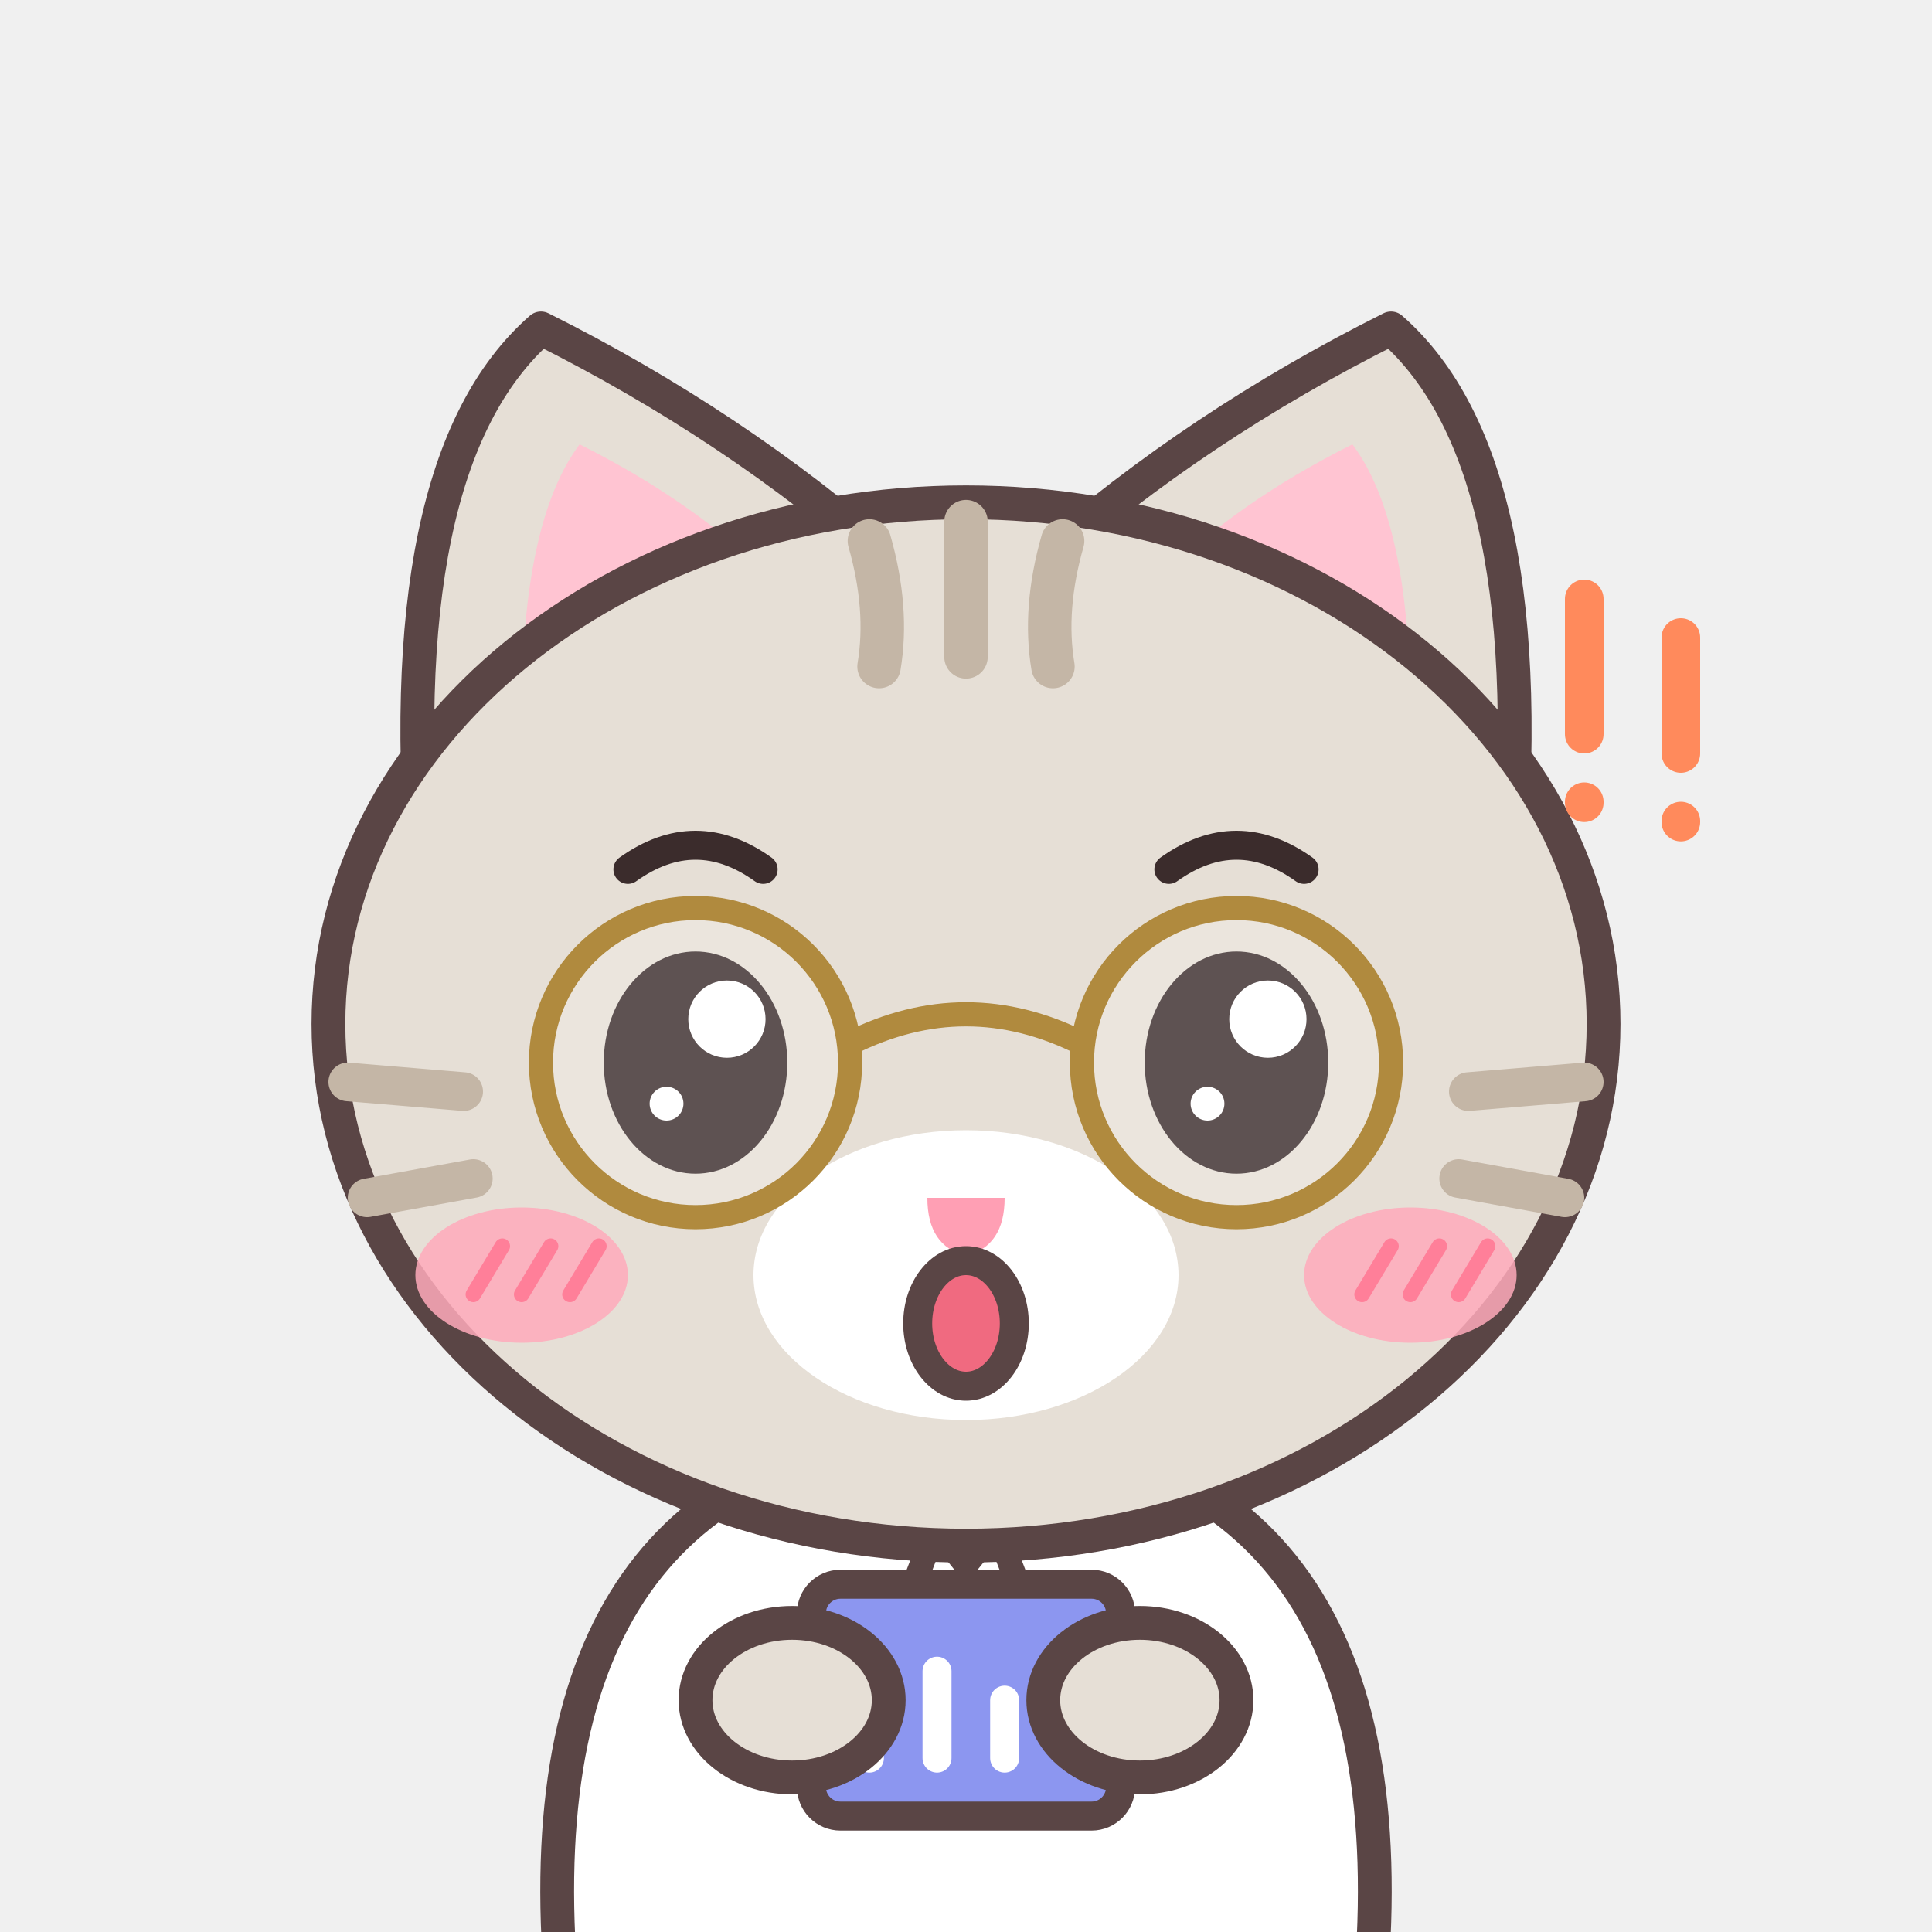
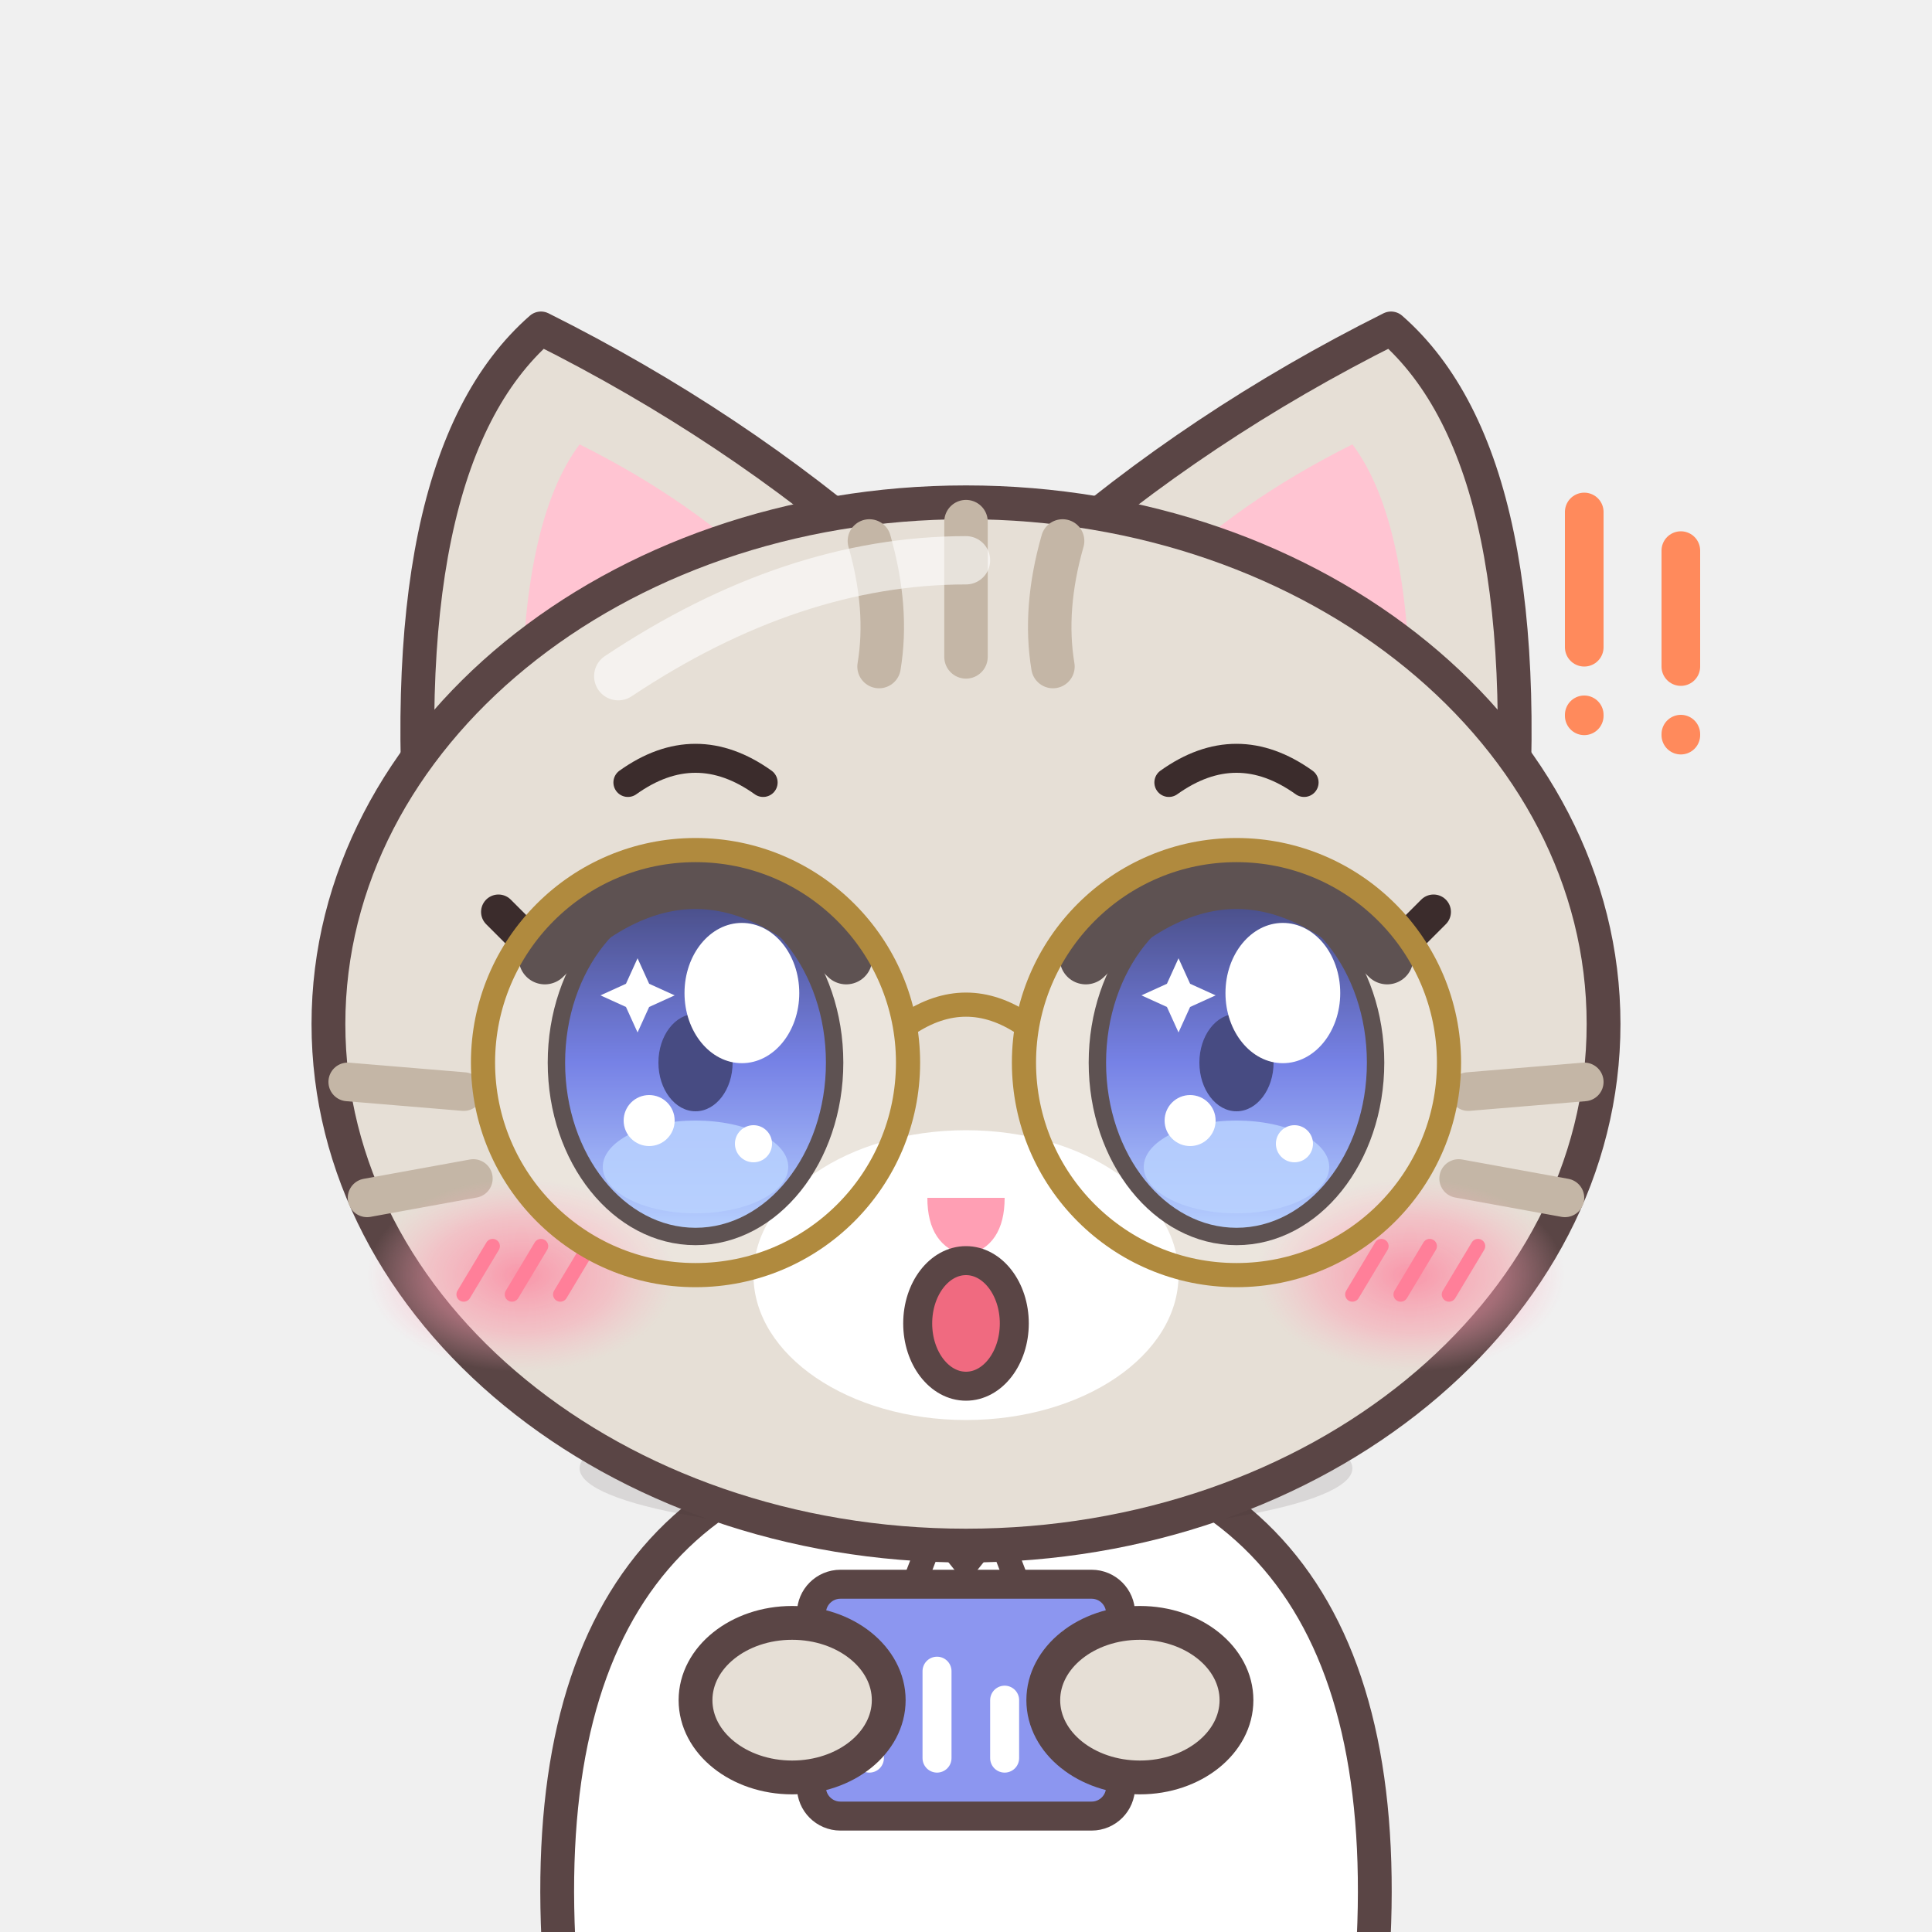
<svg xmlns="http://www.w3.org/2000/svg" viewBox="0 0 200 200" role="img" aria-label="マンチカン">
+   <defs>
+     <linearGradient id="munchkin-iris" x1="0" y1="0" x2="0" y2="1">
+       <stop offset="0" stop-color="#1e2366" />
+       <stop offset="0.5" stop-color="#5866e0" />
+       <stop offset="1" stop-color="#a9c8ff" />
+     </linearGradient>
+     <radialGradient id="munchkin-blush">
+       <stop offset="0" stop-color="#ff7d9a" stop-opacity="0.75" />
+       <stop offset="0.6" stop-color="#ff9fb4" stop-opacity="0.45" />
+       <stop offset="1" stop-color="#ffb3c4" stop-opacity="0" />
+     </radialGradient>
+   </defs>
  <path d="M58 204 Q54 150 100 148 Q146 150 142 204 Z" fill="#fff" stroke="#5a4545" stroke-width="3.5" stroke-linejoin="round" stroke-linecap="round" />
  <path d="M100 150 L90 176 M100 150 L110 176" stroke="#5a4545" stroke-width="2.5" stroke-linecap="round" />
  <path d="M92 152 L100 162 L108 152 Z" fill="#8c96f0" stroke="#5a4545" stroke-width="2.5" stroke-linejoin="round" stroke-linecap="round" />
  <rect x="84" y="164" width="32" height="24" rx="3" fill="#8c96f0" stroke="#5a4545" stroke-width="3" stroke-linejoin="round" stroke-linecap="round" />
  <path d="M90 182 v-5 M97 182 v-9 M104 182 v-6 M111 182 v-12" stroke="#fff" stroke-width="3" stroke-linecap="round" />
  <ellipse cx="82" cy="176" rx="10" ry="8" fill="#e6dfd6" stroke="#5a4545" stroke-width="3.5" stroke-linejoin="round" stroke-linecap="round" />
  <ellipse cx="118" cy="176" rx="10" ry="8" fill="#e6dfd6" stroke="#5a4545" stroke-width="3.5" stroke-linejoin="round" stroke-linecap="round" />
+   <ellipse cx="100" cy="152" rx="40" ry="7" fill="#3b2c2c" opacity="0.13" />
  <path d="M44 92 Q40 48 56 34 Q76 44 92 58 Z" fill="#e6dfd6" stroke="#5a4545" stroke-width="3.5" stroke-linejoin="round" stroke-linecap="round" />
  <path d="M156 92 Q160 48 144 34 Q124 44 108 58 Z" fill="#e6dfd6" stroke="#5a4545" stroke-width="3.5" stroke-linejoin="round" stroke-linecap="round" />
  <path d="M54 74 Q54 54 60 46 Q72 52 80 60 Z M146 74 Q146 54 140 46 Q128 52 120 60 Z" fill="#ffc4d2" />
  <ellipse cx="100" cy="106" rx="66" ry="54" fill="#e6dfd6" stroke="#5a4545" stroke-width="3.5" stroke-linejoin="round" stroke-linecap="round" />
  <path d="M90 56 q2 7 1 13 M100 54 v14 M110 56 q-2 7 -1 13" stroke="#c4b6a6" stroke-width="4.5" stroke-linecap="round" fill="none" />
  <path d="M36 112 l12 1 M38 124 l11 -2 M164 112 l-12 1 M162 124 l-11 -2" stroke="#c4b6a6" stroke-width="4" stroke-linecap="round" />
  <ellipse cx="100" cy="132" rx="22" ry="15" fill="#fff" />
  <path d="M96 124 h8 q0 5 -4 6 q-4 -1 -4 -6z" fill="#ff9fb4" />
-   <ellipse cx="54" cy="132" rx="11" ry="7" fill="#ffaabb" opacity="0.85" />
-   <path d="M49 134 l3 -5 M54 134 l3 -5 M59 134 l3 -5" stroke="#ff7f99" stroke-width="1.6" stroke-linecap="round" />
-   <ellipse cx="146" cy="132" rx="11" ry="7" fill="#ffaabb" opacity="0.85" />
-   <path d="M141 134 l3 -5 M146 134 l3 -5 M151 134 l3 -5" stroke="#ff7f99" stroke-width="1.6" stroke-linecap="round" />
-   <path d="M65 90 Q72 85 79 90" fill="none" stroke="#3b2c2c" stroke-width="3" stroke-linecap="round" />
-   <path d="M121 90 Q128 85 135 90" fill="none" stroke="#3b2c2c" stroke-width="3" stroke-linecap="round" />
-   <ellipse cx="72" cy="110" rx="9.5" ry="11.5" fill="#3b2c2c" />
-   <circle cx="75.25" cy="105.5" r="4" fill="#fff" />
-   <circle cx="69" cy="114.25" r="1.75" fill="#fff" />
-   <ellipse cx="128" cy="110" rx="9.5" ry="11.5" fill="#3b2c2c" />
-   <circle cx="131.25" cy="105.5" r="4" fill="#fff" />
-   <circle cx="125" cy="114.25" r="1.75" fill="#fff" />
+   <path d="M64 70 Q82 58 100 58" fill="none" stroke="#fff" stroke-opacity="0.6" stroke-width="5" stroke-linecap="round" />
+   <ellipse cx="54" cy="132" rx="16" ry="10" fill="url(#munchkin-blush)" />
+   <path d="M48 134 l3 -5 M53 134 l3 -5 M58 134 l3 -5" stroke="#ff7f99" stroke-width="1.5" stroke-linecap="round" />
+   <ellipse cx="146" cy="132" rx="16" ry="10" fill="url(#munchkin-blush)" />
+   <path d="M140 134 l3 -5 M145 134 l3 -5 M150 134 l3 -5" stroke="#ff7f99" stroke-width="1.5" stroke-linecap="round" />
+   <path d="M65 81 Q72 76 79 81" fill="none" stroke="#3b2c2c" stroke-width="3" stroke-linecap="round" />
+   <path d="M121 81 Q128 76 135 81" fill="none" stroke="#3b2c2c" stroke-width="3" stroke-linecap="round" />
+   <g transform="translate(72 110) scale(1.2) translate(-72 -110)">
+     <ellipse cx="72" cy="110" rx="12" ry="15" fill="url(#munchkin-iris)" stroke="#3b2c2c" stroke-width="1.5" />
+     <ellipse cx="72" cy="110" rx="3.2" ry="4.2" fill="#1e2366" />
+     <ellipse cx="72" cy="119" rx="8" ry="4" fill="#a9c8ff" opacity="0.85" />
+     <ellipse cx="76" cy="104" rx="4.95" ry="6.05" fill="#fff" />
+     <circle cx="68" cy="115" r="2.2" fill="#fff" />
+     <path d="M67 101 l1 2.2 2.2 1 -2.2 1 -1 2.2 -1 -2.2 -2.2 -1 2.2 -1z" fill="#fff" />
+     <circle cx="77" cy="117" r="1.6" fill="#fff" />
+     <path d="M59 101 Q72 88 85 101" fill="none" stroke="#3b2c2c" stroke-width="4.5" stroke-linecap="round" stroke-linejoin="round" />
+     <path d="M59 101 l-4 -4" fill="none" stroke="#3b2c2c" stroke-width="3" stroke-linecap="round" stroke-linejoin="round" />
+   </g>
+   <g transform="translate(128 110) scale(1.2) translate(-128 -110)">
+     <ellipse cx="128" cy="110" rx="12" ry="15" fill="url(#munchkin-iris)" stroke="#3b2c2c" stroke-width="1.5" />
+     <ellipse cx="128" cy="110" rx="3.2" ry="4.2" fill="#1e2366" />
+     <ellipse cx="128" cy="119" rx="8" ry="4" fill="#a9c8ff" opacity="0.85" />
+     <ellipse cx="132" cy="104" rx="4.95" ry="6.05" fill="#fff" />
+     <circle cx="124" cy="115" r="2.2" fill="#fff" />
+     <path d="M123 101 l1 2.2 2.2 1 -2.2 1 -1 2.2 -1 -2.2 -2.2 -1 2.2 -1z" fill="#fff" />
+     <circle cx="133" cy="117" r="1.6" fill="#fff" />
+     <path d="M115 101 Q128 88 141 101" fill="none" stroke="#3b2c2c" stroke-width="4.5" stroke-linecap="round" stroke-linejoin="round" />
+     <path d="M141 101 l4 -4" fill="none" stroke="#3b2c2c" stroke-width="3" stroke-linecap="round" stroke-linejoin="round" />
+   </g>
  <ellipse cx="100" cy="137" rx="5" ry="6.5" fill="#f06a80" stroke="#5a4545" stroke-width="3" stroke-linecap="round" stroke-linejoin="round" />
-   <path d="M164 62 v14 M164 83 v0.1 M174 66 v12 M174 85 v0.1" stroke="#ff8a5c" stroke-width="4" stroke-linecap="round" />
-   <circle cx="72" cy="110" r="16" fill="#fff" fill-opacity="0.18" stroke="#b08a3e" stroke-width="2.5" />
-   <circle cx="128" cy="110" r="16" fill="#fff" fill-opacity="0.18" stroke="#b08a3e" stroke-width="2.5" />
-   <path d="M88 108 Q100 102 112 108" fill="none" stroke="#b08a3e" stroke-width="2.5" stroke-linecap="round" />
+   <path d="M164 53 v14 M164 74 v0.1 M174 57 v12 M174 76 v0.1" stroke="#ff8a5c" stroke-width="4" stroke-linecap="round" />
+   <circle cx="72" cy="110" r="22" fill="#fff" fill-opacity="0.18" stroke="#b08a3e" stroke-width="2.5" />
+   <circle cx="128" cy="110" r="22" fill="#fff" fill-opacity="0.18" stroke="#b08a3e" stroke-width="2.5" />
+   <path d="M94 106 Q100 102 106 106" fill="none" stroke="#b08a3e" stroke-width="2.5" stroke-linecap="round" />
</svg>
